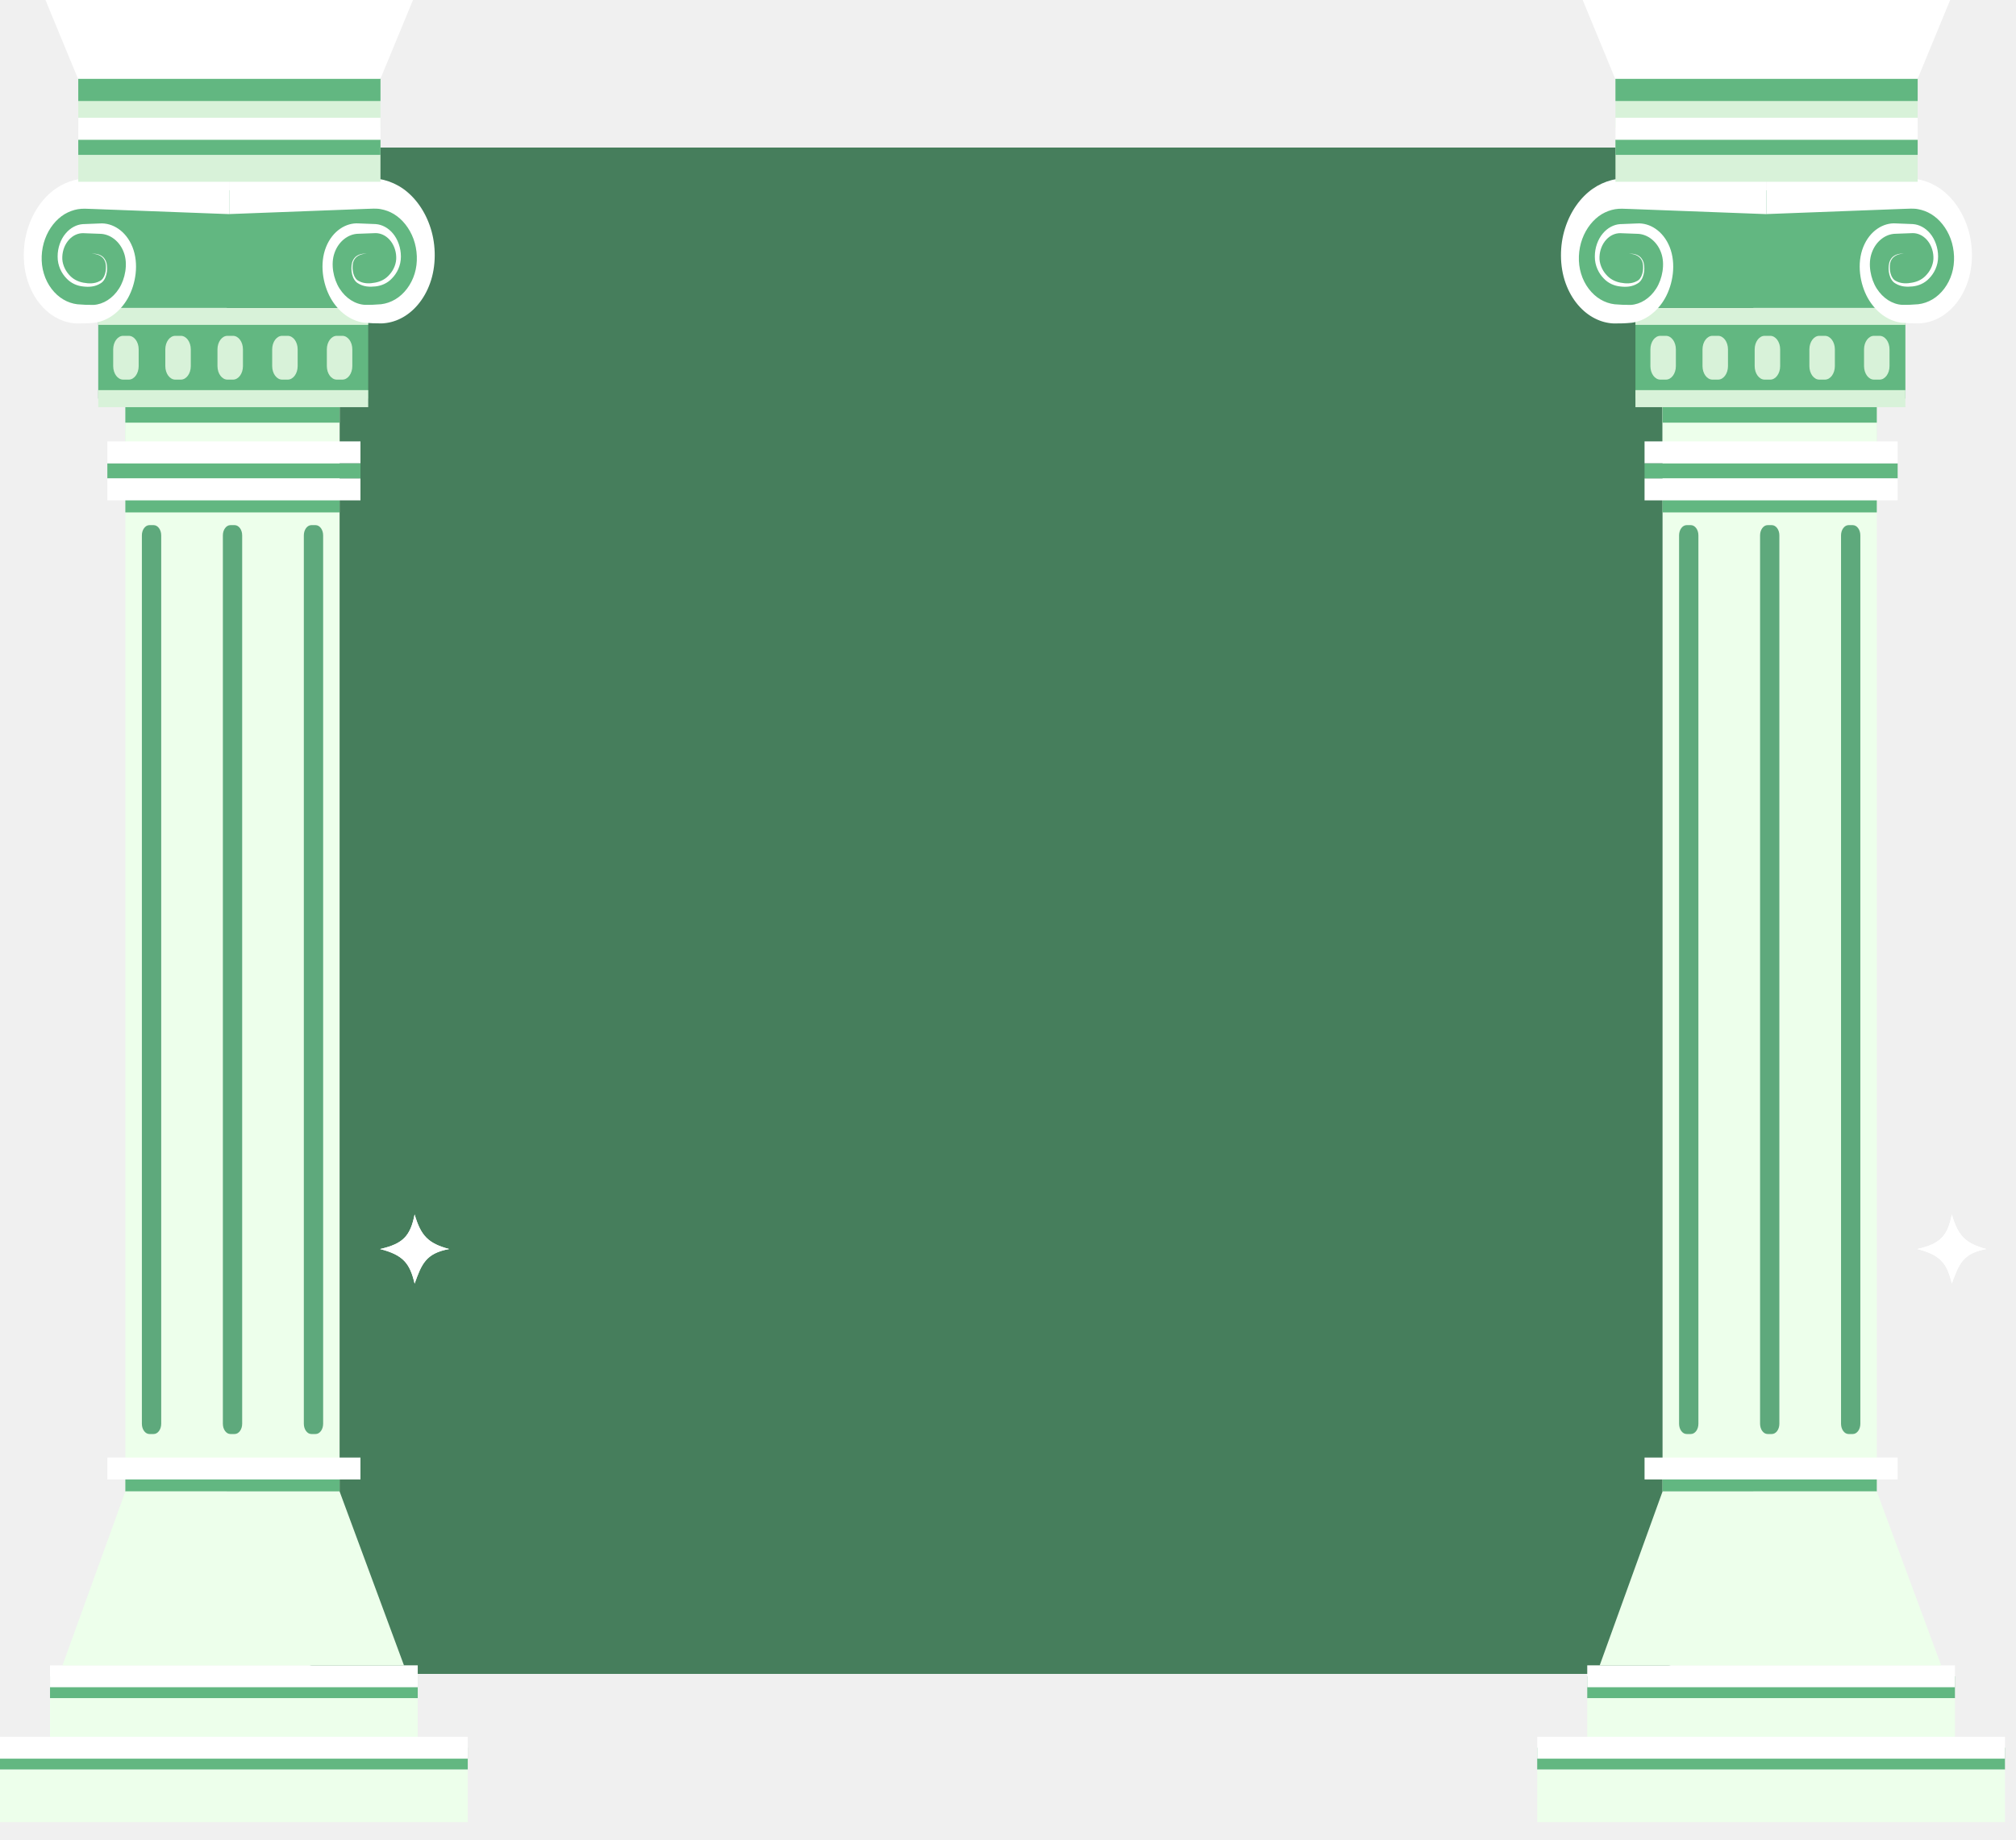
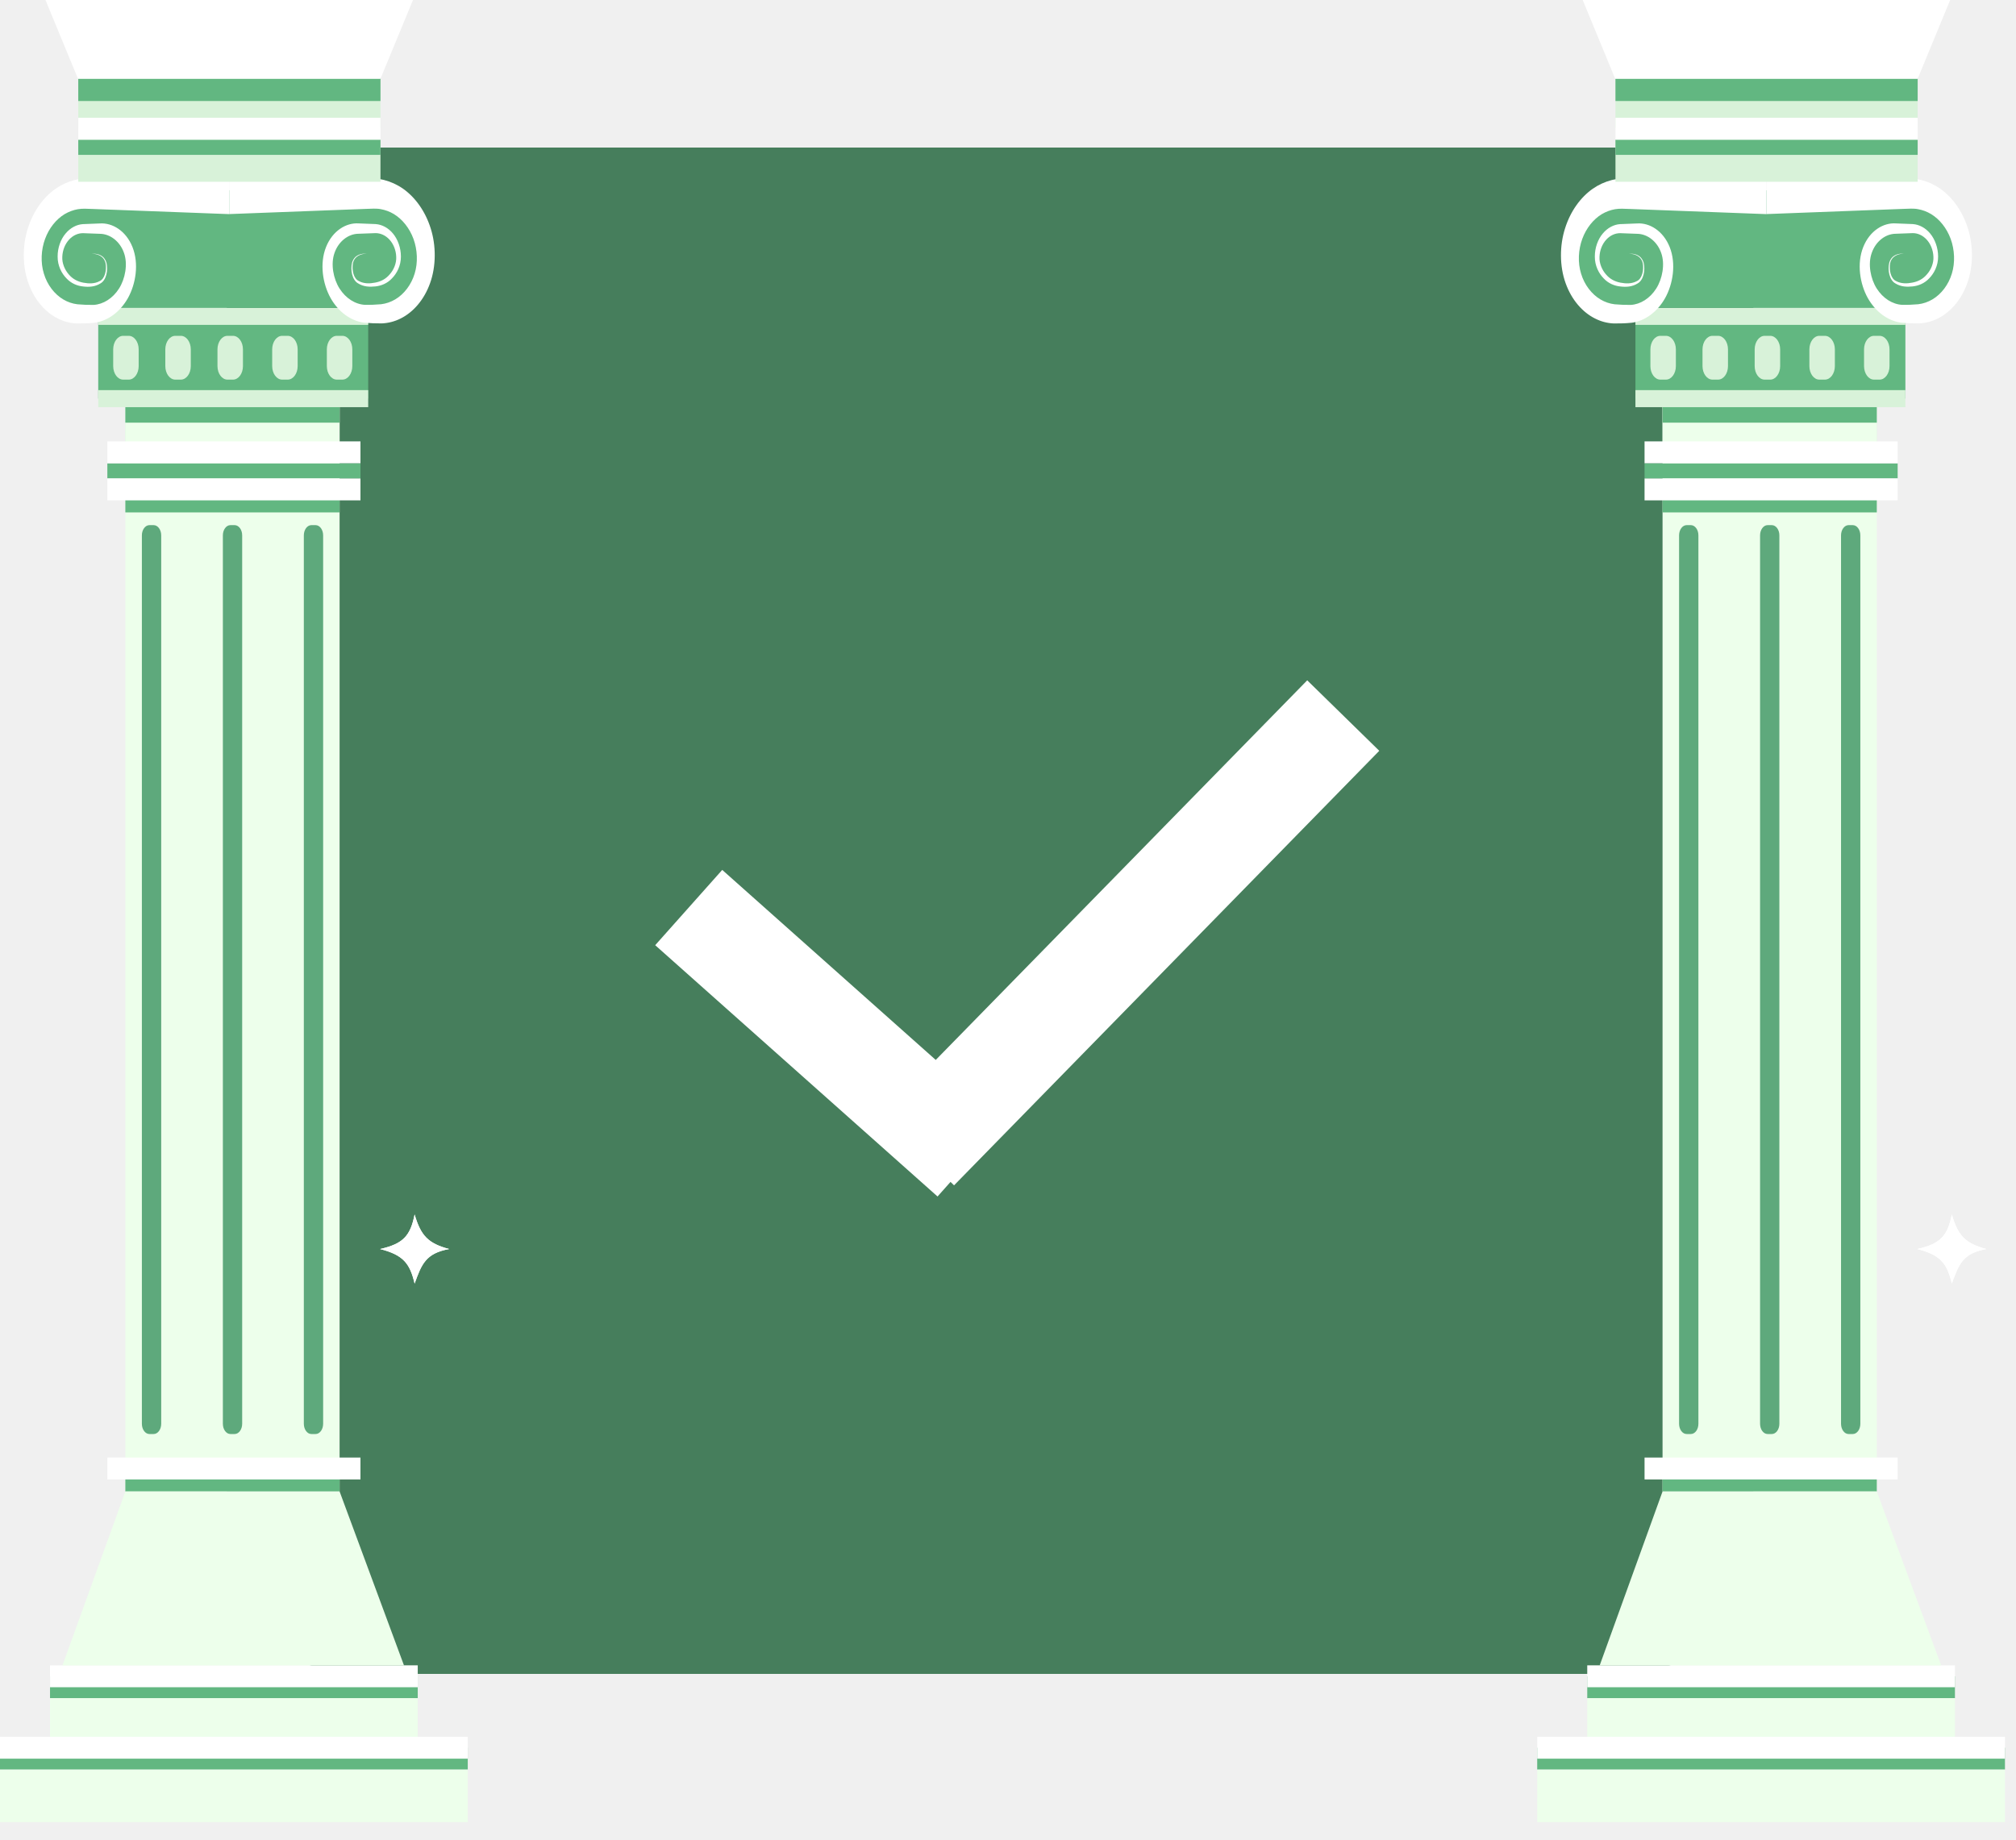
<svg xmlns="http://www.w3.org/2000/svg" width="80" height="73" viewBox="0 0 80 73" fill="none">
  <path d="M64.427 5.856H14.151C11.306 5.856 9 8.162 9 11.006V61.283C9 64.127 11.306 66.433 14.151 66.433H64.427C67.272 66.433 69.578 64.127 69.578 61.283V11.006C69.578 8.162 67.272 5.856 64.427 5.856Z" fill="#467E5C" />
-   <g clip-path="url(#clip0_5568_17444)">
+   <g clip-path="url(#clip0_5731_2)">
    <path d="M3.898 15.818L14.611 15.818V12.215L3.898 12.215V15.818Z" fill="#62B781" />
    <path d="M4.974 17.73H13.476V15.818L4.974 15.818V17.73Z" fill="#D8F2D9" />
    <path d="M4.974 59.192H13.476L13.476 15.82H4.974L4.974 59.192Z" fill="#EDFFEB" />
    <path d="M4.974 16.774H13.476V15.818L4.974 15.818V16.774Z" fill="#62B781" />
    <path d="M4.974 20.336H13.476V19.38H4.974V20.336Z" fill="#62B781" />
    <path d="M3.898 12.893L14.611 12.893V12.217L3.898 12.217V12.893Z" fill="#D8F2D9" />
    <path d="M3.898 16.159L14.611 16.159V15.483L3.898 15.483V16.159Z" fill="#D8F2D9" />
    <path d="M13.84 12.217H4.363C4.363 12.217 1.891 13.14 1.378 10.853C0.865 8.563 2.67 7.683 3.935 7.683C5.199 7.683 14.355 7.243 15.569 7.861C16.785 8.476 17.265 9.932 16.819 10.853C16.37 11.773 16.309 12.615 13.84 12.217Z" fill="#62B781" />
-     <path d="M9.1 6.868L3.696 7.073L3.352 7.088C3.218 7.097 3.086 7.113 2.955 7.147C2.692 7.214 2.437 7.329 2.199 7.495C1.724 7.829 1.32 8.377 1.105 9.064C0.887 9.742 0.884 10.561 1.128 11.239C1.368 11.912 1.808 12.397 2.292 12.639C2.535 12.763 2.79 12.828 3.044 12.837C3.309 12.837 3.481 12.835 3.756 12.808C4.269 12.738 4.762 12.39 5.078 11.827C5.387 11.272 5.521 10.469 5.257 9.804C4.998 9.158 4.459 8.837 3.969 8.868L3.289 8.895C3.038 8.911 2.788 9.043 2.599 9.272C2.409 9.497 2.285 9.834 2.287 10.181C2.283 10.547 2.447 10.853 2.636 11.046C2.824 11.25 3.069 11.346 3.296 11.369C3.524 11.396 3.764 11.387 3.983 11.25C4.221 11.12 4.297 10.72 4.224 10.428C4.128 10.107 3.848 10.053 3.637 10.072C3.85 10.067 4.12 10.152 4.189 10.444C4.241 10.722 4.161 11.068 3.951 11.158C3.753 11.266 3.524 11.259 3.309 11.219C3.091 11.178 2.887 11.079 2.728 10.889C2.57 10.707 2.457 10.446 2.472 10.19C2.482 9.921 2.588 9.674 2.743 9.508C2.897 9.34 3.097 9.252 3.296 9.254L3.968 9.279C4.373 9.284 4.763 9.582 4.921 10.04C5.079 10.482 4.967 11.068 4.724 11.45C4.476 11.842 4.095 12.08 3.711 12.101C3.536 12.105 3.258 12.094 3.072 12.076C2.877 12.053 2.687 11.988 2.513 11.885C2.162 11.679 1.873 11.304 1.741 10.859C1.605 10.424 1.63 9.91 1.789 9.481C1.946 9.052 2.227 8.705 2.561 8.5C2.728 8.402 2.907 8.334 3.089 8.303C3.18 8.287 3.273 8.283 3.364 8.283L3.695 8.294L9.098 8.498V6.871L9.1 6.868Z" fill="white" />
+     <path d="M9.1 6.868L3.696 7.073L3.352 7.088C3.218 7.097 3.086 7.113 2.955 7.147C2.692 7.214 2.437 7.329 2.199 7.495C1.724 7.829 1.32 8.377 1.105 9.064C0.887 9.742 0.884 10.561 1.128 11.239C1.368 11.912 1.808 12.397 2.292 12.639C2.535 12.763 2.79 12.828 3.044 12.837C3.309 12.837 3.481 12.835 3.756 12.808C4.269 12.738 4.762 12.39 5.078 11.827C5.387 11.272 5.521 10.469 5.257 9.804C4.998 9.158 4.459 8.837 3.969 8.868L3.289 8.895C3.038 8.911 2.788 9.043 2.599 9.272C2.409 9.497 2.285 9.834 2.287 10.181C2.283 10.547 2.447 10.853 2.636 11.046C2.824 11.25 3.069 11.346 3.296 11.369C3.524 11.396 3.764 11.387 3.983 11.25C4.221 11.12 4.297 10.72 4.224 10.428C4.128 10.107 3.848 10.053 3.637 10.072C3.85 10.067 4.12 10.152 4.189 10.444C4.241 10.722 4.161 11.068 3.951 11.158C3.753 11.266 3.524 11.259 3.309 11.219C3.091 11.178 2.887 11.079 2.728 10.889C2.57 10.707 2.457 10.446 2.472 10.19C2.482 9.921 2.588 9.674 2.743 9.508C2.897 9.34 3.097 9.252 3.296 9.254L3.968 9.279C4.373 9.284 4.763 9.582 4.921 10.04C5.079 10.482 4.967 11.068 4.724 11.45C4.476 11.842 4.095 12.08 3.711 12.101C3.536 12.105 3.258 12.094 3.073 12.076C2.877 12.053 2.687 11.988 2.513 11.885C2.163 11.679 1.873 11.304 1.741 10.859C1.605 10.424 1.63 9.91 1.789 9.481C1.946 9.052 2.227 8.705 2.561 8.5C2.728 8.402 2.907 8.334 3.089 8.303C3.18 8.287 3.273 8.283 3.364 8.283L3.695 8.294L9.098 8.498V6.871L9.1 6.868Z" fill="white" />
    <path d="M9.097 8.496L14.501 8.291L14.832 8.28C14.924 8.28 15.015 8.282 15.106 8.3C15.288 8.332 15.467 8.397 15.634 8.498C15.966 8.7 16.249 9.05 16.407 9.479C16.565 9.91 16.589 10.422 16.455 10.857C16.321 11.302 16.033 11.676 15.682 11.883C15.507 11.986 15.316 12.051 15.123 12.074C14.937 12.092 14.659 12.103 14.484 12.098C14.098 12.078 13.72 11.84 13.471 11.447C13.228 11.063 13.116 10.48 13.274 10.038C13.432 9.58 13.822 9.279 14.227 9.277L14.899 9.252C15.096 9.25 15.296 9.337 15.452 9.506C15.607 9.672 15.713 9.919 15.723 10.188C15.738 10.444 15.626 10.707 15.467 10.886C15.308 11.077 15.106 11.176 14.886 11.216C14.671 11.259 14.443 11.263 14.244 11.156C14.034 11.066 13.954 10.722 14.006 10.442C14.074 10.15 14.343 10.065 14.559 10.069C14.347 10.051 14.065 10.103 13.971 10.426C13.898 10.72 13.976 11.117 14.213 11.248C14.431 11.384 14.671 11.391 14.899 11.367C15.126 11.342 15.371 11.248 15.559 11.043C15.748 10.85 15.912 10.543 15.909 10.179C15.909 9.834 15.784 9.497 15.596 9.27C15.407 9.041 15.159 8.911 14.906 8.893L14.226 8.866C13.736 8.835 13.198 9.156 12.939 9.802C12.674 10.466 12.808 11.27 13.117 11.825C13.433 12.388 13.928 12.736 14.439 12.805C14.714 12.83 14.886 12.835 15.151 12.835C15.406 12.823 15.66 12.761 15.904 12.637C16.388 12.395 16.828 11.91 17.067 11.236C17.31 10.561 17.307 9.739 17.09 9.061C16.875 8.375 16.471 7.827 15.998 7.492C15.76 7.326 15.503 7.21 15.242 7.144C15.111 7.111 14.977 7.093 14.845 7.086L14.501 7.07L9.097 6.866V8.493V8.496Z" fill="white" />
    <path d="M3.106 5.077L15.098 5.077V-3.71933e-05L3.106 -3.71933e-05V5.077Z" fill="#D8F2D9" />
    <path d="M3.106 4.009L15.098 4.009V-2.95639e-05L3.106 -2.95639e-05V4.009Z" fill="#62B781" />
    <path d="M3.106 7.214L15.098 7.214V5.544L3.106 5.544V7.214Z" fill="#D8F2D9" />
    <path d="M3.106 6.146L15.098 6.146V5.544L3.106 5.544V6.146Z" fill="#62B781" />
    <path d="M3.096 3.129H15.096L16.388 0H1.805L3.096 3.129Z" fill="white" />
    <path d="M3.106 5.544L15.098 5.544V4.675L3.106 4.675V5.544Z" fill="white" />
    <path d="M4.26 18.987H14.304V18.386H4.26V18.987Z" fill="#62B781" />
    <path d="M4.26 18.385H14.304V17.517H4.26V18.385Z" fill="white" />
    <path d="M4.26 19.858H14.304V18.989H4.26V19.858Z" fill="white" />
    <path d="M4.974 59.192H13.476V58.236H4.974V59.192Z" fill="#62B781" />
    <path d="M4.26 58.714H14.304V57.846H4.26V58.714Z" fill="white" />
    <path d="M1.985 67.396H16.577V66.528H1.985V67.396Z" fill="#62B781" />
    <path d="M1.985 68.927H16.577V67.396H1.985V68.927Z" fill="#EDFFEB" />
    <path d="M1.985 66.961H16.577V66.092H1.985V66.961Z" fill="white" />
    <path d="M0 70.229H18.562V69.36H0V70.229Z" fill="#62B781" />
    <path d="M0 72.319H18.562V70.231H0V72.319Z" fill="#EDFFEB" />
    <path d="M0 69.796H18.562V68.927H0V69.796Z" fill="white" />
    <path d="M13.366 15.066H13.586C13.804 15.066 13.981 14.826 13.981 14.529V13.865C13.981 13.569 13.804 13.328 13.586 13.328H13.366C13.147 13.328 12.97 13.569 12.97 13.865V14.529C12.97 14.826 13.147 15.066 13.366 15.066Z" fill="#D8F2D9" />
    <path d="M11.196 15.066H11.416C11.635 15.066 11.812 14.826 11.812 14.529V13.865C11.812 13.569 11.635 13.328 11.416 13.328H11.196C10.978 13.328 10.801 13.569 10.801 13.865V14.529C10.801 14.826 10.978 15.066 11.196 15.066Z" fill="#D8F2D9" />
    <path d="M9.026 15.066H9.246C9.464 15.066 9.641 14.826 9.641 14.529V13.865C9.641 13.569 9.464 13.328 9.246 13.328H9.026C8.807 13.328 8.63 13.569 8.63 13.865V14.529C8.63 14.826 8.807 15.066 9.026 15.066Z" fill="#D8F2D9" />
    <path d="M6.956 15.066H7.176C7.394 15.066 7.571 14.826 7.571 14.529V13.865C7.571 13.569 7.394 13.328 7.176 13.328H6.956C6.737 13.328 6.56 13.569 6.56 13.865V14.529C6.56 14.826 6.737 15.066 6.956 15.066Z" fill="#D8F2D9" />
    <path d="M4.888 15.066H5.108C5.326 15.066 5.503 14.826 5.503 14.529V13.865C5.503 13.569 5.326 13.328 5.108 13.328H4.888C4.669 13.328 4.492 13.569 4.492 13.865V14.529C4.492 14.826 4.669 15.066 4.888 15.066Z" fill="#D8F2D9" />
    <path d="M9.31 56.912H9.143C8.978 56.912 8.844 56.73 8.844 56.505L8.844 21.247C8.844 21.023 8.978 20.841 9.143 20.841H9.31C9.476 20.841 9.61 21.023 9.61 21.247L9.61 56.505C9.61 56.73 9.476 56.912 9.31 56.912Z" fill="#5EA97C" />
    <path d="M12.523 56.912H12.356C12.191 56.912 12.057 56.73 12.057 56.505L12.057 21.247C12.057 21.023 12.191 20.841 12.356 20.841H12.523C12.689 20.841 12.823 21.023 12.823 21.247L12.823 56.505C12.823 56.73 12.689 56.912 12.523 56.912Z" fill="#5EA97C" />
    <path d="M6.097 56.912H5.93C5.764 56.912 5.63 56.73 5.63 56.505L5.63 21.247C5.63 21.023 5.764 20.841 5.93 20.841H6.097C6.263 20.841 6.397 21.023 6.397 21.247L6.397 56.505C6.397 56.73 6.263 56.912 6.097 56.912Z" fill="#5EA97C" />
    <path d="M2.48 66.094H16.031L13.476 59.192H4.974L2.48 66.094Z" fill="#EDFFEB" />
    <path d="M17.824 49.57C16.991 49.349 16.699 49.041 16.453 48.199C16.284 49.046 16.003 49.362 15.082 49.57C16.001 49.806 16.264 50.136 16.453 50.941C16.731 50.168 16.894 49.741 17.824 49.57Z" fill="white" />
    <path d="M17.824 49.57C16.991 49.349 16.699 49.041 16.453 48.199C16.284 49.046 16.003 49.362 15.082 49.57C16.001 49.806 16.264 50.136 16.453 50.941C16.731 50.168 16.894 49.741 17.824 49.57Z" fill="white" />
  </g>
-   <g clip-path="url(#clip1_5568_17444)">
+   <g clip-path="url(#clip1_5731_2)">
    <path d="M64.898 15.818L75.611 15.818V12.215L64.898 12.215V15.818Z" fill="#62B781" />
    <path d="M65.974 17.73H74.476V15.818L65.974 15.818V17.73Z" fill="#D8F2D9" />
    <path d="M65.974 59.192H74.476V15.82H65.974V59.192Z" fill="#EDFFEB" />
    <path d="M65.974 16.774H74.476V15.818L65.974 15.818V16.774Z" fill="#62B781" />
    <path d="M65.974 20.336H74.476V19.38H65.974V20.336Z" fill="#62B781" />
    <path d="M64.898 12.893L75.611 12.893V12.217L64.898 12.217V12.893Z" fill="#D8F2D9" />
    <path d="M64.898 16.159L75.611 16.159V15.483L64.898 15.483V16.159Z" fill="#D8F2D9" />
    <path d="M74.84 12.217H65.363C65.363 12.217 62.891 13.14 62.378 10.853C61.865 8.563 63.67 7.683 64.934 7.683C66.199 7.683 75.355 7.243 76.569 7.861C77.785 8.476 78.265 9.932 77.819 10.853C77.37 11.773 77.309 12.615 74.84 12.217Z" fill="#62B781" />
    <path d="M70.1 6.868L64.696 7.073L64.352 7.088C64.218 7.097 64.086 7.113 63.955 7.147C63.692 7.214 63.437 7.329 63.199 7.495C62.724 7.829 62.32 8.377 62.105 9.064C61.887 9.742 61.883 10.561 62.128 11.239C62.368 11.912 62.808 12.397 63.292 12.639C63.535 12.763 63.79 12.828 64.044 12.837C64.309 12.837 64.481 12.835 64.756 12.808C65.269 12.738 65.762 12.39 66.078 11.827C66.387 11.272 66.521 10.469 66.257 9.804C65.998 9.158 65.459 8.837 64.969 8.868L64.289 8.895C64.038 8.911 63.788 9.043 63.599 9.272C63.409 9.497 63.285 9.834 63.287 10.181C63.283 10.547 63.447 10.853 63.636 11.046C63.824 11.25 64.069 11.346 64.296 11.369C64.524 11.396 64.764 11.387 64.983 11.25C65.221 11.12 65.297 10.72 65.224 10.428C65.128 10.107 64.849 10.053 64.637 10.072C64.85 10.067 65.12 10.152 65.189 10.444C65.241 10.722 65.161 11.068 64.951 11.158C64.752 11.266 64.524 11.259 64.309 11.219C64.091 11.178 63.887 11.079 63.728 10.889C63.569 10.707 63.457 10.446 63.472 10.19C63.482 9.921 63.588 9.674 63.743 9.508C63.897 9.34 64.097 9.252 64.296 9.254L64.968 9.279C65.373 9.284 65.763 9.582 65.921 10.04C66.079 10.482 65.967 11.068 65.724 11.45C65.476 11.842 65.095 12.08 64.711 12.101C64.536 12.105 64.258 12.094 64.073 12.076C63.877 12.053 63.687 11.988 63.513 11.885C63.163 11.679 62.873 11.304 62.741 10.859C62.605 10.424 62.63 9.91 62.789 9.481C62.946 9.052 63.227 8.705 63.561 8.5C63.728 8.402 63.907 8.334 64.089 8.303C64.18 8.287 64.273 8.283 64.364 8.283L64.695 8.294L70.098 8.498V6.871L70.1 6.868Z" fill="white" />
    <path d="M70.097 8.496L75.501 8.291L75.832 8.28C75.924 8.28 76.015 8.282 76.106 8.3C76.288 8.332 76.467 8.397 76.634 8.498C76.966 8.7 77.249 9.05 77.407 9.479C77.565 9.91 77.589 10.422 77.455 10.857C77.321 11.302 77.033 11.676 76.682 11.883C76.507 11.986 76.316 12.051 76.123 12.074C75.937 12.092 75.659 12.103 75.484 12.098C75.099 12.078 74.72 11.84 74.471 11.447C74.228 11.063 74.116 10.48 74.275 10.038C74.432 9.58 74.822 9.279 75.228 9.277L75.899 9.252C76.096 9.25 76.296 9.337 76.452 9.506C76.607 9.672 76.713 9.919 76.723 10.188C76.738 10.444 76.626 10.707 76.467 10.886C76.308 11.077 76.106 11.176 75.886 11.216C75.671 11.259 75.443 11.263 75.244 11.156C75.034 11.066 74.954 10.722 75.006 10.442C75.074 10.15 75.343 10.065 75.558 10.069C75.347 10.051 75.065 10.103 74.971 10.426C74.898 10.72 74.976 11.117 75.213 11.248C75.431 11.384 75.671 11.391 75.899 11.367C76.126 11.342 76.371 11.248 76.559 11.043C76.748 10.85 76.912 10.543 76.909 10.179C76.909 9.834 76.784 9.497 76.596 9.27C76.407 9.041 76.159 8.911 75.906 8.893L75.226 8.866C74.736 8.835 74.198 9.156 73.939 9.802C73.674 10.466 73.808 11.27 74.117 11.825C74.433 12.388 74.928 12.736 75.439 12.805C75.714 12.83 75.886 12.835 76.151 12.835C76.406 12.823 76.66 12.761 76.904 12.637C77.388 12.395 77.829 11.91 78.067 11.236C78.31 10.561 78.307 9.739 78.09 9.061C77.875 8.375 77.471 7.827 76.998 7.492C76.76 7.326 76.503 7.21 76.242 7.144C76.111 7.111 75.977 7.093 75.845 7.086L75.501 7.07L70.097 6.866V8.493V8.496Z" fill="white" />
    <path d="M64.106 5.077L76.098 5.077V-3.71933e-05L64.106 -3.71933e-05V5.077Z" fill="#D8F2D9" />
    <path d="M64.106 4.009L76.098 4.009V-2.95639e-05L64.106 -2.95639e-05V4.009Z" fill="#62B781" />
    <path d="M64.106 7.214L76.098 7.214V5.544L64.106 5.544V7.214Z" fill="#D8F2D9" />
    <path d="M64.106 6.146L76.098 6.146V5.544L64.106 5.544V6.146Z" fill="#62B781" />
    <path d="M64.096 3.129H76.096L77.388 0H62.805L64.096 3.129Z" fill="white" />
    <path d="M64.106 5.544L76.098 5.544V4.675L64.106 4.675V5.544Z" fill="white" />
    <path d="M65.26 18.987H75.304V18.386H65.26V18.987Z" fill="#62B781" />
    <path d="M65.26 18.385H75.304V17.517H65.26V18.385Z" fill="white" />
    <path d="M65.26 19.858H75.304V18.989H65.26V19.858Z" fill="white" />
    <path d="M65.974 59.192H74.476V58.236H65.974V59.192Z" fill="#62B781" />
    <path d="M65.26 58.714H75.304V57.846H65.26V58.714Z" fill="white" />
    <path d="M62.986 67.396H77.577V66.528H62.986V67.396Z" fill="#62B781" />
    <path d="M62.986 68.927H77.577V67.396H62.986V68.927Z" fill="#EDFFEB" />
    <path d="M62.986 66.961H77.577V66.092H62.986V66.961Z" fill="white" />
    <path d="M61 70.229H79.562V69.36H61V70.229Z" fill="#62B781" />
    <path d="M61 72.319H79.562V70.231H61V72.319Z" fill="#EDFFEB" />
    <path d="M61 69.796H79.562V68.927H61V69.796Z" fill="white" />
    <path d="M74.365 15.066H74.586C74.804 15.066 74.981 14.826 74.981 14.529V13.865C74.981 13.569 74.804 13.328 74.586 13.328H74.365C74.147 13.328 73.97 13.569 73.97 13.865V14.529C73.97 14.826 74.147 15.066 74.365 15.066Z" fill="#D8F2D9" />
    <path d="M72.196 15.066H72.416C72.635 15.066 72.812 14.826 72.812 14.529V13.865C72.812 13.569 72.635 13.328 72.416 13.328H72.196C71.978 13.328 71.801 13.569 71.801 13.865V14.529C71.801 14.826 71.978 15.066 72.196 15.066Z" fill="#D8F2D9" />
    <path d="M70.026 15.066H70.246C70.464 15.066 70.641 14.826 70.641 14.529V13.865C70.641 13.569 70.464 13.328 70.246 13.328H70.026C69.807 13.328 69.63 13.569 69.63 13.865V14.529C69.63 14.826 69.807 15.066 70.026 15.066Z" fill="#D8F2D9" />
    <path d="M67.956 15.066H68.176C68.394 15.066 68.571 14.826 68.571 14.529V13.865C68.571 13.569 68.394 13.328 68.176 13.328H67.956C67.737 13.328 67.56 13.569 67.56 13.865V14.529C67.56 14.826 67.737 15.066 67.956 15.066Z" fill="#D8F2D9" />
    <path d="M65.888 15.066H66.108C66.326 15.066 66.503 14.826 66.503 14.529V13.865C66.503 13.569 66.326 13.328 66.108 13.328H65.888C65.669 13.328 65.492 13.569 65.492 13.865V14.529C65.492 14.826 65.669 15.066 65.888 15.066Z" fill="#D8F2D9" />
    <path d="M70.31 56.912H70.143C69.978 56.912 69.844 56.73 69.844 56.505V21.247C69.844 21.023 69.978 20.841 70.143 20.841H70.31C70.476 20.841 70.61 21.023 70.61 21.247V56.505C70.61 56.73 70.476 56.912 70.31 56.912Z" fill="#5EA97C" />
    <path d="M73.523 56.912H73.356C73.191 56.912 73.057 56.73 73.057 56.505V21.247C73.057 21.023 73.191 20.841 73.356 20.841H73.523C73.689 20.841 73.823 21.023 73.823 21.247V56.505C73.823 56.73 73.689 56.912 73.523 56.912Z" fill="#5EA97C" />
    <path d="M67.097 56.912H66.93C66.764 56.912 66.63 56.73 66.63 56.505V21.247C66.63 21.023 66.764 20.841 66.93 20.841H67.097C67.263 20.841 67.397 21.023 67.397 21.247V56.505C67.397 56.73 67.263 56.912 67.097 56.912Z" fill="#5EA97C" />
    <path d="M63.48 66.094H77.031L74.476 59.192H65.974L63.48 66.094Z" fill="#EDFFEB" />
    <path d="M78.824 49.57C77.991 49.349 77.699 49.041 77.453 48.199C77.284 49.046 77.003 49.362 76.082 49.57C77.001 49.806 77.264 50.136 77.453 50.941C77.731 50.168 77.894 49.741 78.824 49.57Z" fill="white" />
    <path d="M78.824 49.57C77.991 49.349 77.699 49.041 77.453 48.199C77.284 49.046 77.003 49.362 76.082 49.57C77.001 49.806 77.264 50.136 77.453 50.941C77.731 50.168 77.894 49.741 78.824 49.57Z" fill="white" />
  </g>
+   <path d="M28.66 34.524L39.864 44.497L37.204 47.485L26 37.512L28.66 34.524Z" fill="white" />
+   <path d="M54.733 29.797L37.859 47.043L35 44.245L51.874 27L54.733 29.797Z" fill="white" />
  <defs>
-     <clipPath id="clip0_5568_17444">
+     <clipPath id="clip0_5731_2">
      <rect width="18.562" height="72.316" fill="white" />
    </clipPath>
-     <clipPath id="clip1_5568_17444">
+     <clipPath id="clip1_5731_2">
      <rect width="18.562" height="72.316" fill="white" transform="translate(61)" />
    </clipPath>
  </defs>
</svg>
